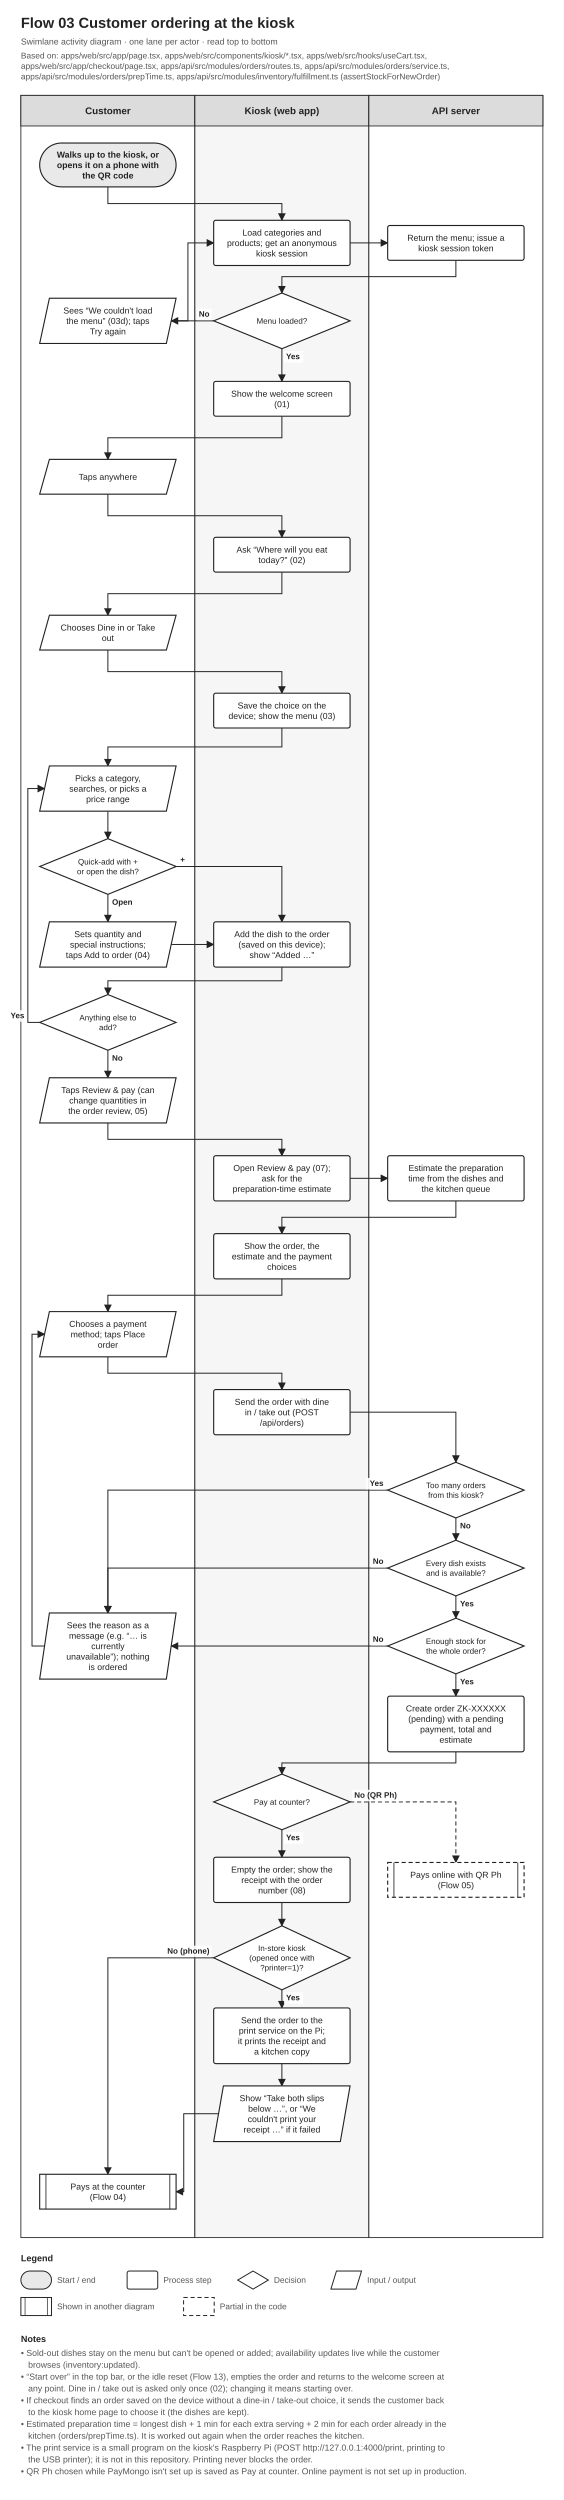
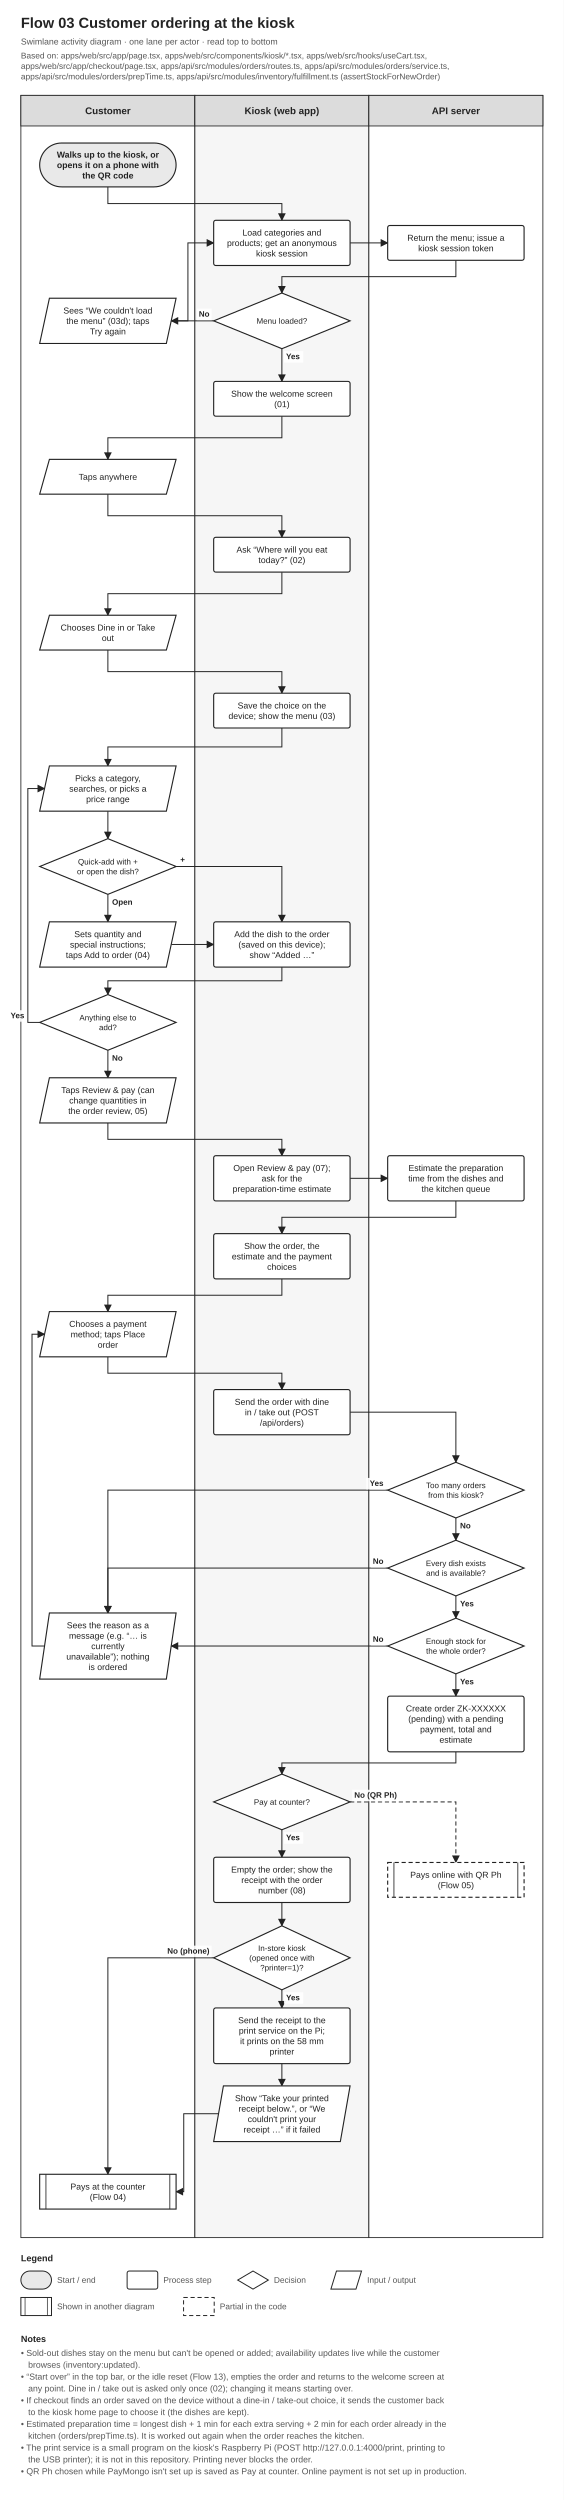
<svg xmlns="http://www.w3.org/2000/svg" width="810" height="3592" viewBox="0 0 810 3592">
  <defs>
    <marker id="arrow" viewBox="0 0 10 10" refX="9" refY="5" markerWidth="8" markerHeight="8" orient="auto-start-reverse">
      <path d="M0 0 L10 5 L0 10 z" fill="#222222" />
    </marker>
  </defs>
  <rect x="0" y="0" width="810" height="3592" fill="#ffffff" />
  <text x="30" y="40" font-family="Arial, Helvetica, sans-serif" font-size="21" font-weight="700" fill="#222222">Flow 03  Customer ordering at the kiosk</text>
  <text x="30" y="64" font-family="Arial, Helvetica, sans-serif" font-size="12.5" fill="#555555">Swimlane activity diagram · one lane per actor · read top to bottom</text>
  <text x="30" y="84" font-family="Arial, Helvetica, sans-serif" font-size="12" fill="#555555">Based on: apps/web/src/app/page.tsx, apps/web/src/components/kiosk/*.tsx, apps/web/src/hooks/useCart.tsx,</text>
  <text x="30" y="99" font-family="Arial, Helvetica, sans-serif" font-size="12" fill="#555555">apps/web/src/app/checkout/page.tsx, apps/api/src/modules/orders/routes.ts, apps/api/src/modules/orders/service.ts,</text>
  <text x="30" y="114" font-family="Arial, Helvetica, sans-serif" font-size="12" fill="#555555">apps/api/src/modules/orders/prepTime.ts, apps/api/src/modules/inventory/fulfillment.ts (assertStockForNewOrder)</text>
  <rect x="30" y="137" width="250" height="3078" fill="#ffffff" stroke="#222222" stroke-width="1.2" />
  <rect x="30" y="137" width="250" height="44" fill="#dcdcdc" stroke="#222222" stroke-width="1.2" />
  <text x="155.0" y="164" font-family="Arial, Helvetica, sans-serif" font-size="14" font-weight="700" text-anchor="middle" fill="#222222">Customer</text>
  <rect x="280" y="137" width="250" height="3078" fill="#f6f6f6" stroke="#222222" stroke-width="1.2" />
  <rect x="280" y="137" width="250" height="44" fill="#dcdcdc" stroke="#222222" stroke-width="1.2" />
  <text x="405.0" y="164" font-family="Arial, Helvetica, sans-serif" font-size="14" font-weight="700" text-anchor="middle" fill="#222222">Kiosk (web app)</text>
  <rect x="530" y="137" width="250" height="3078" fill="#ffffff" stroke="#222222" stroke-width="1.2" />
  <rect x="530" y="137" width="250" height="44" fill="#dcdcdc" stroke="#222222" stroke-width="1.2" />
  <text x="655.0" y="164" font-family="Arial, Helvetica, sans-serif" font-size="14" font-weight="700" text-anchor="middle" fill="#222222">API server</text>
  <path d="M155.0 268.5 L155.0 292.5 L405.0 292.5 L405.0 316.5" fill="none" stroke="#222222" stroke-width="1.4" marker-end="url(#arrow)" />
  <path d="M503.0 349.0 L557.0 349.0" fill="none" stroke="#222222" stroke-width="1.4" marker-end="url(#arrow)" />
  <path d="M655.0 374.0 L655.0 397.5 L405.0 397.5 L405.0 421.0" fill="none" stroke="#222222" stroke-width="1.4" marker-end="url(#arrow)" />
  <path d="M307.0 461.0 L246.0 461.0" fill="none" stroke="#222222" stroke-width="1.4" marker-end="url(#arrow)" />
  <rect x="282.89" y="443.5" width="21.11" height="16.5" fill="#ffffff" opacity="0.9" />
  <text x="301.0" y="455.0" font-family="Arial, Helvetica, sans-serif" font-size="11.5" font-weight="700" text-anchor="end" fill="#222222">No</text>
  <path d="M246.0 461.0 L270.0 461.0 L270.0 349.0 L307.0 349.0" fill="none" stroke="#222222" stroke-width="1.4" marker-end="url(#arrow)" />
  <path d="M405.0 501.0 L405.0 548.0" fill="none" stroke="#222222" stroke-width="1.4" marker-end="url(#arrow)" />
  <rect x="408.0" y="504.5" width="27.665" height="16.5" fill="#ffffff" opacity="0.9" />
  <text x="411.0" y="516.0" font-family="Arial, Helvetica, sans-serif" font-size="11.5" font-weight="700" text-anchor="start" fill="#222222">Yes</text>
  <path d="M405.0 598.0 L405.0 629.0 L155.0 629.0 L155.0 660.0" fill="none" stroke="#222222" stroke-width="1.4" marker-end="url(#arrow)" />
  <path d="M155.0 710.0 L155.0 741.0 L405.0 741.0 L405.0 772.0" fill="none" stroke="#222222" stroke-width="1.4" marker-end="url(#arrow)" />
  <path d="M405.0 822.0 L405.0 853.0 L155.0 853.0 L155.0 884.0" fill="none" stroke="#222222" stroke-width="1.4" marker-end="url(#arrow)" />
  <path d="M155.0 934.0 L155.0 965.0 L405.0 965.0 L405.0 996.0" fill="none" stroke="#222222" stroke-width="1.4" marker-end="url(#arrow)" />
  <path d="M405.0 1046.0 L405.0 1073.2 L155.0 1073.2 L155.0 1100.5" fill="none" stroke="#222222" stroke-width="1.4" marker-end="url(#arrow)" />
  <path d="M155.0 1165.5 L155.0 1205.0" fill="none" stroke="#222222" stroke-width="1.4" marker-end="url(#arrow)" />
  <path d="M155.0 1285.0 L155.0 1324.5" fill="none" stroke="#222222" stroke-width="1.4" marker-end="url(#arrow)" />
  <rect x="158.0" y="1288.5" width="34.22" height="16.5" fill="#ffffff" opacity="0.9" />
  <text x="161.0" y="1300.0" font-family="Arial, Helvetica, sans-serif" font-size="11.5" font-weight="700" text-anchor="start" fill="#222222">Open</text>
  <path d="M253.0 1245.0 L405.0 1245.0 L405.0 1324.5" fill="none" stroke="#222222" stroke-width="1.4" marker-end="url(#arrow)" />
  <rect x="256.0" y="1227.5" width="14.555" height="16.5" fill="#ffffff" opacity="0.9" />
  <text x="259.0" y="1239.0" font-family="Arial, Helvetica, sans-serif" font-size="11.5" font-weight="700" text-anchor="start" fill="#222222">+</text>
  <path d="M246.0 1357.0 L307.0 1357.0" fill="none" stroke="#222222" stroke-width="1.4" marker-end="url(#arrow)" />
  <path d="M405.0 1389.5 L405.0 1409.2 L155.0 1409.2 L155.0 1429.0" fill="none" stroke="#222222" stroke-width="1.4" marker-end="url(#arrow)" />
  <path d="M57.0 1469.0 L40.0 1469.0 L40.0 1133.0 L64.0 1133.0" fill="none" stroke="#222222" stroke-width="1.4" marker-end="url(#arrow)" />
  <rect x="10.335" y="1451.5" width="27.665" height="16.5" fill="#ffffff" opacity="0.9" />
  <text x="35" y="1463.0" font-family="Arial, Helvetica, sans-serif" font-size="11.5" font-weight="700" text-anchor="end" fill="#222222">Yes</text>
  <path d="M155.0 1509.0 L155.0 1548.5" fill="none" stroke="#222222" stroke-width="1.4" marker-end="url(#arrow)" />
  <rect x="158.0" y="1512.5" width="21.11" height="16.5" fill="#ffffff" opacity="0.9" />
  <text x="161.0" y="1524.0" font-family="Arial, Helvetica, sans-serif" font-size="11.5" font-weight="700" text-anchor="start" fill="#222222">No</text>
  <path d="M155.0 1613.5 L155.0 1637.0 L405.0 1637.0 L405.0 1660.5" fill="none" stroke="#222222" stroke-width="1.4" marker-end="url(#arrow)" />
  <path d="M503.0 1693.0 L557.0 1693.0" fill="none" stroke="#222222" stroke-width="1.4" marker-end="url(#arrow)" />
  <path d="M655.0 1725.5 L655.0 1749.0 L405.0 1749.0 L405.0 1772.5" fill="none" stroke="#222222" stroke-width="1.4" marker-end="url(#arrow)" />
  <path d="M405.0 1837.5 L405.0 1861.0 L155.0 1861.0 L155.0 1884.5" fill="none" stroke="#222222" stroke-width="1.4" marker-end="url(#arrow)" />
  <path d="M155.0 1949.5 L155.0 1973.0 L405.0 1973.0 L405.0 1996.5" fill="none" stroke="#222222" stroke-width="1.4" marker-end="url(#arrow)" />
  <path d="M503.0 2029.0 L655.0 2029.0 L655.0 2101.0" fill="none" stroke="#222222" stroke-width="1.4" marker-end="url(#arrow)" />
  <path d="M557.0 2141.0 L155.0 2141.0 L155.0 2317.5" fill="none" stroke="#222222" stroke-width="1.4" marker-end="url(#arrow)" />
  <rect x="526.335" y="2123.5" width="27.665" height="16.5" fill="#ffffff" opacity="0.9" />
  <text x="551.0" y="2135.0" font-family="Arial, Helvetica, sans-serif" font-size="11.5" font-weight="700" text-anchor="end" fill="#222222">Yes</text>
  <path d="M655.0 2181.0 L655.0 2213.0" fill="none" stroke="#222222" stroke-width="1.4" marker-end="url(#arrow)" />
  <rect x="658.0" y="2184.5" width="21.11" height="16.5" fill="#ffffff" opacity="0.9" />
  <text x="661.0" y="2196.0" font-family="Arial, Helvetica, sans-serif" font-size="11.5" font-weight="700" text-anchor="start" fill="#222222">No</text>
  <path d="M557.0 2253.0 L155.0 2253.0 L155.0 2317.5" fill="none" stroke="#222222" stroke-width="1.4" marker-end="url(#arrow)" />
  <rect x="532.89" y="2235.5" width="21.11" height="16.5" fill="#ffffff" opacity="0.9" />
  <text x="551.0" y="2247.0" font-family="Arial, Helvetica, sans-serif" font-size="11.5" font-weight="700" text-anchor="end" fill="#222222">No</text>
  <path d="M655.0 2293.0 L655.0 2325.0" fill="none" stroke="#222222" stroke-width="1.4" marker-end="url(#arrow)" />
  <rect x="658.0" y="2296.5" width="27.665" height="16.5" fill="#ffffff" opacity="0.9" />
  <text x="661.0" y="2308.0" font-family="Arial, Helvetica, sans-serif" font-size="11.5" font-weight="700" text-anchor="start" fill="#222222">Yes</text>
  <path d="M557.0 2365.0 L246.0 2365.0" fill="none" stroke="#222222" stroke-width="1.4" marker-end="url(#arrow)" />
  <rect x="532.89" y="2347.5" width="21.11" height="16.5" fill="#ffffff" opacity="0.9" />
  <text x="551.0" y="2359.0" font-family="Arial, Helvetica, sans-serif" font-size="11.5" font-weight="700" text-anchor="end" fill="#222222">No</text>
  <path d="M655.0 2405.0 L655.0 2437.0" fill="none" stroke="#222222" stroke-width="1.4" marker-end="url(#arrow)" />
  <rect x="658.0" y="2408.5" width="27.665" height="16.5" fill="#ffffff" opacity="0.9" />
  <text x="661.0" y="2420.0" font-family="Arial, Helvetica, sans-serif" font-size="11.5" font-weight="700" text-anchor="start" fill="#222222">Yes</text>
  <path d="M64.0 2365.0 L46.0 2365.0 L46.0 1917.0 L64.0 1917.0" fill="none" stroke="#222222" stroke-width="1.4" marker-end="url(#arrow)" />
  <path d="M655.0 2517.0 L655.0 2533.0 L405.0 2533.0 L405.0 2549.0" fill="none" stroke="#222222" stroke-width="1.4" marker-end="url(#arrow)" />
  <path d="M405.0 2629.0 L405.0 2668.5" fill="none" stroke="#222222" stroke-width="1.4" marker-end="url(#arrow)" />
  <rect x="408.0" y="2632.5" width="27.665" height="16.5" fill="#ffffff" opacity="0.9" />
  <text x="411.0" y="2644.0" font-family="Arial, Helvetica, sans-serif" font-size="11.5" font-weight="700" text-anchor="start" fill="#222222">Yes</text>
  <path d="M503.0 2589.0 L655.0 2589.0 L655.0 2676.0" fill="none" stroke="#222222" stroke-width="1.4" stroke-dasharray="6 4" marker-end="url(#arrow)" />
  <rect x="506.0" y="2571.5" width="73.55" height="16.5" fill="#ffffff" opacity="0.9" />
  <text x="509.0" y="2583.0" font-family="Arial, Helvetica, sans-serif" font-size="11.5" font-weight="700" text-anchor="start" fill="#222222">No (QR Ph)</text>
  <path d="M405.0 2733.5 L405.0 2767.0" fill="none" stroke="#222222" stroke-width="1.4" marker-end="url(#arrow)" />
  <path d="M405.0 2859.0 L405.0 2885.0" fill="none" stroke="#222222" stroke-width="1.4" marker-end="url(#arrow)" />
  <rect x="408.0" y="2862.5" width="27.665" height="16.5" fill="#ffffff" opacity="0.9" />
  <text x="411.0" y="2874.0" font-family="Arial, Helvetica, sans-serif" font-size="11.5" font-weight="700" text-anchor="start" fill="#222222">Yes</text>
  <path d="M307.0 2813.0 L155.0 2813.0 L155.0 3124.0" fill="none" stroke="#222222" stroke-width="1.4" marker-end="url(#arrow)" />
  <rect x="230.45" y="2795.5" width="73.55" height="16.5" fill="#ffffff" opacity="0.9" />
  <text x="301.0" y="2807.0" font-family="Arial, Helvetica, sans-serif" font-size="11.5" font-weight="700" text-anchor="end" fill="#222222">No (phone)</text>
  <path d="M405.0 2965.0 L405.0 2997.0" fill="none" stroke="#222222" stroke-width="1.4" marker-end="url(#arrow)" />
  <path d="M314.0 3037.0 L264.0 3037.0 L264.0 3149.0 L253.0 3149.0" fill="none" stroke="#222222" stroke-width="1.4" marker-end="url(#arrow)" />
  <rect x="57.0" y="205.5" width="196" height="63" rx="31.5" fill="#e9e9e9" stroke="#222222" stroke-width="1.6" />
  <text x="155.0" y="226.5" font-family="Arial, Helvetica, sans-serif" font-size="12.5" font-weight="700" text-anchor="middle" fill="#222222">Walks up to the kiosk, or</text>
  <text x="155.0" y="241.5" font-family="Arial, Helvetica, sans-serif" font-size="12.5" font-weight="700" text-anchor="middle" fill="#222222">opens it on a phone with</text>
  <text x="155.0" y="256.5" font-family="Arial, Helvetica, sans-serif" font-size="12.5" font-weight="700" text-anchor="middle" fill="#222222">the QR code</text>
  <rect x="307.0" y="316.5" width="196" height="65" rx="3" fill="#ffffff" stroke="#222222" stroke-width="1.6" />
  <text x="405.0" y="338.5" font-family="Arial, Helvetica, sans-serif" font-size="12.5" font-weight="400" text-anchor="middle" fill="#222222">Load categories and</text>
  <text x="405.0" y="353.5" font-family="Arial, Helvetica, sans-serif" font-size="12.5" font-weight="400" text-anchor="middle" fill="#222222">products; get an anonymous</text>
  <text x="405.0" y="368.5" font-family="Arial, Helvetica, sans-serif" font-size="12.5" font-weight="400" text-anchor="middle" fill="#222222">kiosk session</text>
  <rect x="557.0" y="324.0" width="196" height="50" rx="3" fill="#ffffff" stroke="#222222" stroke-width="1.6" />
  <text x="655.0" y="346.0" font-family="Arial, Helvetica, sans-serif" font-size="12.5" font-weight="400" text-anchor="middle" fill="#222222">Return the menu; issue a</text>
  <text x="655.0" y="361.0" font-family="Arial, Helvetica, sans-serif" font-size="12.5" font-weight="400" text-anchor="middle" fill="#222222">kiosk session token</text>
  <polygon points="405.0,421.0 503.0,461.0 405.0,501.0 307.0,461.0" fill="#ffffff" stroke="#222222" stroke-width="1.6" />
  <text x="405.0" y="465.14" font-family="Arial, Helvetica, sans-serif" font-size="11.5" font-weight="400" text-anchor="middle" fill="#222222">Menu loaded?</text>
  <polygon points="71.0,428.5 253.0,428.5 239.0,493.5 57.0,493.5" fill="#ffffff" stroke="#222222" stroke-width="1.6" />
  <text x="155.0" y="450.5" font-family="Arial, Helvetica, sans-serif" font-size="12.5" font-weight="400" text-anchor="middle" fill="#222222">Sees “We couldn't load</text>
  <text x="155.0" y="465.5" font-family="Arial, Helvetica, sans-serif" font-size="12.5" font-weight="400" text-anchor="middle" fill="#222222">the menu” (03d); taps</text>
  <text x="155.0" y="480.5" font-family="Arial, Helvetica, sans-serif" font-size="12.5" font-weight="400" text-anchor="middle" fill="#222222">Try again</text>
  <rect x="307.0" y="548.0" width="196" height="50" rx="3" fill="#ffffff" stroke="#222222" stroke-width="1.6" />
  <text x="405.0" y="570.0" font-family="Arial, Helvetica, sans-serif" font-size="12.5" font-weight="400" text-anchor="middle" fill="#222222">Show the welcome screen</text>
  <text x="405.0" y="585.0" font-family="Arial, Helvetica, sans-serif" font-size="12.5" font-weight="400" text-anchor="middle" fill="#222222">(01)</text>
  <polygon points="71.0,660.0 253.0,660.0 239.0,710.0 57.0,710.0" fill="#ffffff" stroke="#222222" stroke-width="1.6" />
  <text x="155.0" y="689.5" font-family="Arial, Helvetica, sans-serif" font-size="12.5" font-weight="400" text-anchor="middle" fill="#222222">Taps anywhere</text>
  <rect x="307.0" y="772.0" width="196" height="50" rx="3" fill="#ffffff" stroke="#222222" stroke-width="1.6" />
  <text x="405.0" y="794.0" font-family="Arial, Helvetica, sans-serif" font-size="12.5" font-weight="400" text-anchor="middle" fill="#222222">Ask “Where will you eat</text>
  <text x="405.0" y="809.0" font-family="Arial, Helvetica, sans-serif" font-size="12.5" font-weight="400" text-anchor="middle" fill="#222222">today?” (02)</text>
  <polygon points="71.0,884.0 253.0,884.0 239.0,934.0 57.0,934.0" fill="#ffffff" stroke="#222222" stroke-width="1.6" />
  <text x="155.0" y="906.0" font-family="Arial, Helvetica, sans-serif" font-size="12.5" font-weight="400" text-anchor="middle" fill="#222222">Chooses Dine in or Take</text>
  <text x="155.0" y="921.0" font-family="Arial, Helvetica, sans-serif" font-size="12.5" font-weight="400" text-anchor="middle" fill="#222222">out</text>
  <rect x="307.0" y="996.0" width="196" height="50" rx="3" fill="#ffffff" stroke="#222222" stroke-width="1.6" />
  <text x="405.0" y="1018.0" font-family="Arial, Helvetica, sans-serif" font-size="12.5" font-weight="400" text-anchor="middle" fill="#222222">Save the choice on the</text>
  <text x="405.0" y="1033.0" font-family="Arial, Helvetica, sans-serif" font-size="12.5" font-weight="400" text-anchor="middle" fill="#222222">device; show the menu (03)</text>
  <polygon points="71.0,1100.5 253.0,1100.5 239.0,1165.5 57.0,1165.5" fill="#ffffff" stroke="#222222" stroke-width="1.6" />
  <text x="155.0" y="1122.5" font-family="Arial, Helvetica, sans-serif" font-size="12.5" font-weight="400" text-anchor="middle" fill="#222222">Picks a category,</text>
  <text x="155.0" y="1137.5" font-family="Arial, Helvetica, sans-serif" font-size="12.5" font-weight="400" text-anchor="middle" fill="#222222">searches, or picks a</text>
  <text x="155.0" y="1152.5" font-family="Arial, Helvetica, sans-serif" font-size="12.5" font-weight="400" text-anchor="middle" fill="#222222">price range</text>
  <polygon points="155.0,1205.0 253.0,1245.0 155.0,1285.0 57.0,1245.0" fill="#ffffff" stroke="#222222" stroke-width="1.6" />
  <text x="155.0" y="1242.14" font-family="Arial, Helvetica, sans-serif" font-size="11.5" font-weight="400" text-anchor="middle" fill="#222222">Quick-add with +</text>
  <text x="155.0" y="1256.14" font-family="Arial, Helvetica, sans-serif" font-size="11.5" font-weight="400" text-anchor="middle" fill="#222222">or open the dish?</text>
  <polygon points="71.0,1324.5 253.0,1324.5 239.0,1389.5 57.0,1389.5" fill="#ffffff" stroke="#222222" stroke-width="1.6" />
  <text x="155.0" y="1346.5" font-family="Arial, Helvetica, sans-serif" font-size="12.5" font-weight="400" text-anchor="middle" fill="#222222">Sets quantity and</text>
  <text x="155.0" y="1361.5" font-family="Arial, Helvetica, sans-serif" font-size="12.5" font-weight="400" text-anchor="middle" fill="#222222">special instructions;</text>
  <text x="155.0" y="1376.5" font-family="Arial, Helvetica, sans-serif" font-size="12.5" font-weight="400" text-anchor="middle" fill="#222222">taps Add to order (04)</text>
  <rect x="307.0" y="1324.5" width="196" height="65" rx="3" fill="#ffffff" stroke="#222222" stroke-width="1.6" />
  <text x="405.0" y="1346.5" font-family="Arial, Helvetica, sans-serif" font-size="12.5" font-weight="400" text-anchor="middle" fill="#222222">Add the dish to the order</text>
  <text x="405.0" y="1361.5" font-family="Arial, Helvetica, sans-serif" font-size="12.5" font-weight="400" text-anchor="middle" fill="#222222">(saved on this device);</text>
  <text x="405.0" y="1376.5" font-family="Arial, Helvetica, sans-serif" font-size="12.5" font-weight="400" text-anchor="middle" fill="#222222">show “Added …”</text>
  <polygon points="155.0,1429.0 253.0,1469.0 155.0,1509.0 57.0,1469.0" fill="#ffffff" stroke="#222222" stroke-width="1.6" />
  <text x="155.0" y="1466.14" font-family="Arial, Helvetica, sans-serif" font-size="11.5" font-weight="400" text-anchor="middle" fill="#222222">Anything else to</text>
  <text x="155.0" y="1480.14" font-family="Arial, Helvetica, sans-serif" font-size="11.5" font-weight="400" text-anchor="middle" fill="#222222">add?</text>
  <polygon points="71.0,1548.5 253.0,1548.5 239.0,1613.5 57.0,1613.5" fill="#ffffff" stroke="#222222" stroke-width="1.6" />
  <text x="155.0" y="1570.5" font-family="Arial, Helvetica, sans-serif" font-size="12.5" font-weight="400" text-anchor="middle" fill="#222222">Taps Review &amp; pay (can</text>
  <text x="155.0" y="1585.5" font-family="Arial, Helvetica, sans-serif" font-size="12.5" font-weight="400" text-anchor="middle" fill="#222222">change quantities in</text>
  <text x="155.0" y="1600.5" font-family="Arial, Helvetica, sans-serif" font-size="12.5" font-weight="400" text-anchor="middle" fill="#222222">the order review, 05)</text>
  <rect x="307.0" y="1660.5" width="196" height="65" rx="3" fill="#ffffff" stroke="#222222" stroke-width="1.6" />
  <text x="405.0" y="1682.5" font-family="Arial, Helvetica, sans-serif" font-size="12.5" font-weight="400" text-anchor="middle" fill="#222222">Open Review &amp; pay (07);</text>
  <text x="405.0" y="1697.5" font-family="Arial, Helvetica, sans-serif" font-size="12.5" font-weight="400" text-anchor="middle" fill="#222222">ask for the</text>
  <text x="405.0" y="1712.5" font-family="Arial, Helvetica, sans-serif" font-size="12.5" font-weight="400" text-anchor="middle" fill="#222222">preparation-time estimate</text>
  <rect x="557.0" y="1660.5" width="196" height="65" rx="3" fill="#ffffff" stroke="#222222" stroke-width="1.6" />
  <text x="655.0" y="1682.5" font-family="Arial, Helvetica, sans-serif" font-size="12.5" font-weight="400" text-anchor="middle" fill="#222222">Estimate the preparation</text>
  <text x="655.0" y="1697.5" font-family="Arial, Helvetica, sans-serif" font-size="12.5" font-weight="400" text-anchor="middle" fill="#222222">time from the dishes and</text>
  <text x="655.0" y="1712.5" font-family="Arial, Helvetica, sans-serif" font-size="12.5" font-weight="400" text-anchor="middle" fill="#222222">the kitchen queue</text>
  <rect x="307.0" y="1772.5" width="196" height="65" rx="3" fill="#ffffff" stroke="#222222" stroke-width="1.6" />
  <text x="405.0" y="1794.5" font-family="Arial, Helvetica, sans-serif" font-size="12.5" font-weight="400" text-anchor="middle" fill="#222222">Show the order, the</text>
  <text x="405.0" y="1809.5" font-family="Arial, Helvetica, sans-serif" font-size="12.5" font-weight="400" text-anchor="middle" fill="#222222">estimate and the payment</text>
  <text x="405.0" y="1824.5" font-family="Arial, Helvetica, sans-serif" font-size="12.5" font-weight="400" text-anchor="middle" fill="#222222">choices</text>
  <polygon points="71.0,1884.5 253.0,1884.5 239.0,1949.5 57.0,1949.5" fill="#ffffff" stroke="#222222" stroke-width="1.6" />
  <text x="155.0" y="1906.5" font-family="Arial, Helvetica, sans-serif" font-size="12.5" font-weight="400" text-anchor="middle" fill="#222222">Chooses a payment</text>
  <text x="155.0" y="1921.5" font-family="Arial, Helvetica, sans-serif" font-size="12.5" font-weight="400" text-anchor="middle" fill="#222222">method; taps Place</text>
  <text x="155.0" y="1936.5" font-family="Arial, Helvetica, sans-serif" font-size="12.5" font-weight="400" text-anchor="middle" fill="#222222">order</text>
  <rect x="307.0" y="1996.5" width="196" height="65" rx="3" fill="#ffffff" stroke="#222222" stroke-width="1.6" />
  <text x="405.0" y="2018.5" font-family="Arial, Helvetica, sans-serif" font-size="12.5" font-weight="400" text-anchor="middle" fill="#222222">Send the order with dine</text>
  <text x="405.0" y="2033.5" font-family="Arial, Helvetica, sans-serif" font-size="12.5" font-weight="400" text-anchor="middle" fill="#222222">in / take out (POST</text>
  <text x="405.0" y="2048.5" font-family="Arial, Helvetica, sans-serif" font-size="12.5" font-weight="400" text-anchor="middle" fill="#222222">/api/orders)</text>
  <polygon points="655.0,2101.0 753.0,2141.0 655.0,2181.0 557.0,2141.0" fill="#ffffff" stroke="#222222" stroke-width="1.6" />
  <text x="655.0" y="2138.14" font-family="Arial, Helvetica, sans-serif" font-size="11.5" font-weight="400" text-anchor="middle" fill="#222222">Too many orders</text>
  <text x="655.0" y="2152.14" font-family="Arial, Helvetica, sans-serif" font-size="11.5" font-weight="400" text-anchor="middle" fill="#222222">from this kiosk?</text>
  <polygon points="655.0,2213.0 753.0,2253.0 655.0,2293.0 557.0,2253.0" fill="#ffffff" stroke="#222222" stroke-width="1.6" />
  <text x="655.0" y="2250.14" font-family="Arial, Helvetica, sans-serif" font-size="11.5" font-weight="400" text-anchor="middle" fill="#222222">Every dish exists</text>
  <text x="655.0" y="2264.14" font-family="Arial, Helvetica, sans-serif" font-size="11.5" font-weight="400" text-anchor="middle" fill="#222222">and is available?</text>
  <polygon points="655.0,2325.0 753.0,2365.0 655.0,2405.0 557.0,2365.0" fill="#ffffff" stroke="#222222" stroke-width="1.6" />
  <text x="655.0" y="2362.14" font-family="Arial, Helvetica, sans-serif" font-size="11.5" font-weight="400" text-anchor="middle" fill="#222222">Enough stock for</text>
  <text x="655.0" y="2376.14" font-family="Arial, Helvetica, sans-serif" font-size="11.5" font-weight="400" text-anchor="middle" fill="#222222">the whole order?</text>
  <polygon points="71.0,2317.5 253.0,2317.5 239.0,2412.5 57.0,2412.5" fill="#ffffff" stroke="#222222" stroke-width="1.6" />
  <text x="155.0" y="2339.5" font-family="Arial, Helvetica, sans-serif" font-size="12.5" font-weight="400" text-anchor="middle" fill="#222222">Sees the reason as a</text>
  <text x="155.0" y="2354.5" font-family="Arial, Helvetica, sans-serif" font-size="12.5" font-weight="400" text-anchor="middle" fill="#222222">message (e.g. “… is</text>
  <text x="155.0" y="2369.5" font-family="Arial, Helvetica, sans-serif" font-size="12.5" font-weight="400" text-anchor="middle" fill="#222222">currently</text>
  <text x="155.0" y="2384.5" font-family="Arial, Helvetica, sans-serif" font-size="12.5" font-weight="400" text-anchor="middle" fill="#222222">unavailable”); nothing</text>
  <text x="155.0" y="2399.5" font-family="Arial, Helvetica, sans-serif" font-size="12.5" font-weight="400" text-anchor="middle" fill="#222222">is ordered</text>
  <rect x="557.0" y="2437.0" width="196" height="80" rx="3" fill="#ffffff" stroke="#222222" stroke-width="1.6" />
  <text x="655.0" y="2459.0" font-family="Arial, Helvetica, sans-serif" font-size="12.5" font-weight="400" text-anchor="middle" fill="#222222">Create order ZK-XXXXXX</text>
  <text x="655.0" y="2474.0" font-family="Arial, Helvetica, sans-serif" font-size="12.5" font-weight="400" text-anchor="middle" fill="#222222">(pending) with a pending</text>
  <text x="655.0" y="2489.0" font-family="Arial, Helvetica, sans-serif" font-size="12.5" font-weight="400" text-anchor="middle" fill="#222222">payment, total and</text>
  <text x="655.0" y="2504.0" font-family="Arial, Helvetica, sans-serif" font-size="12.5" font-weight="400" text-anchor="middle" fill="#222222">estimate</text>
  <polygon points="405.0,2549.0 503.0,2589.0 405.0,2629.0 307.0,2589.0" fill="#ffffff" stroke="#222222" stroke-width="1.6" />
  <text x="405.0" y="2593.14" font-family="Arial, Helvetica, sans-serif" font-size="11.5" font-weight="400" text-anchor="middle" fill="#222222">Pay at counter?</text>
  <rect x="307.0" y="2668.5" width="196" height="65" rx="3" fill="#ffffff" stroke="#222222" stroke-width="1.6" />
  <text x="405.0" y="2690.5" font-family="Arial, Helvetica, sans-serif" font-size="12.5" font-weight="400" text-anchor="middle" fill="#222222">Empty the order; show the</text>
  <text x="405.0" y="2705.5" font-family="Arial, Helvetica, sans-serif" font-size="12.5" font-weight="400" text-anchor="middle" fill="#222222">receipt with the order</text>
  <text x="405.0" y="2720.5" font-family="Arial, Helvetica, sans-serif" font-size="12.5" font-weight="400" text-anchor="middle" fill="#222222">number (08)</text>
  <polygon points="405.0,2767.0 503.0,2813.0 405.0,2859.0 307.0,2813.0" fill="#ffffff" stroke="#222222" stroke-width="1.6" />
  <text x="405.0" y="2803.14" font-family="Arial, Helvetica, sans-serif" font-size="11.5" font-weight="400" text-anchor="middle" fill="#222222">In-store kiosk</text>
  <text x="405.0" y="2817.14" font-family="Arial, Helvetica, sans-serif" font-size="11.5" font-weight="400" text-anchor="middle" fill="#222222">(opened once with</text>
  <text x="405.0" y="2831.14" font-family="Arial, Helvetica, sans-serif" font-size="11.5" font-weight="400" text-anchor="middle" fill="#222222">?printer=1)?</text>
  <rect x="307.0" y="2885.0" width="196" height="80" rx="3" fill="#ffffff" stroke="#222222" stroke-width="1.6" />
-   <text x="405.0" y="2907.0" font-family="Arial, Helvetica, sans-serif" font-size="12.5" font-weight="400" text-anchor="middle" fill="#222222">Send the order to the</text>
+   <text x="405.0" y="2907.0" font-family="Arial, Helvetica, sans-serif" font-size="12.5" font-weight="400" text-anchor="middle" fill="#222222">Send the receipt to the</text>
  <text x="405.0" y="2922.0" font-family="Arial, Helvetica, sans-serif" font-size="12.5" font-weight="400" text-anchor="middle" fill="#222222">print service on the Pi;</text>
-   <text x="405.0" y="2937.0" font-family="Arial, Helvetica, sans-serif" font-size="12.5" font-weight="400" text-anchor="middle" fill="#222222">it prints the receipt and</text>
-   <text x="405.0" y="2952.0" font-family="Arial, Helvetica, sans-serif" font-size="12.5" font-weight="400" text-anchor="middle" fill="#222222">a kitchen copy</text>
+   <text x="405.0" y="2937.0" font-family="Arial, Helvetica, sans-serif" font-size="12.5" font-weight="400" text-anchor="middle" fill="#222222">it prints on the 58 mm</text>
+   <text x="405.0" y="2952.0" font-family="Arial, Helvetica, sans-serif" font-size="12.5" font-weight="400" text-anchor="middle" fill="#222222">printer</text>
  <polygon points="321.0,2997.0 503.0,2997.0 489.0,3077.0 307.0,3077.0" fill="#ffffff" stroke="#222222" stroke-width="1.6" />
-   <text x="405.0" y="3019.0" font-family="Arial, Helvetica, sans-serif" font-size="12.5" font-weight="400" text-anchor="middle" fill="#222222">Show “Take both slips</text>
-   <text x="405.0" y="3034.0" font-family="Arial, Helvetica, sans-serif" font-size="12.5" font-weight="400" text-anchor="middle" fill="#222222">below …”, or “We</text>
+   <text x="405.0" y="3019.0" font-family="Arial, Helvetica, sans-serif" font-size="12.5" font-weight="400" text-anchor="middle" fill="#222222">Show “Take your printed</text>
+   <text x="405.0" y="3034.0" font-family="Arial, Helvetica, sans-serif" font-size="12.5" font-weight="400" text-anchor="middle" fill="#222222">receipt below.”, or “We</text>
  <text x="405.0" y="3049.0" font-family="Arial, Helvetica, sans-serif" font-size="12.5" font-weight="400" text-anchor="middle" fill="#222222">couldn't print your</text>
  <text x="405.0" y="3064.0" font-family="Arial, Helvetica, sans-serif" font-size="12.5" font-weight="400" text-anchor="middle" fill="#222222">receipt …” if it failed</text>
  <rect x="57.0" y="3124.0" width="196" height="50" fill="#ffffff" stroke="#222222" stroke-width="1.6" />
  <line x1="66.0" y1="3124.0" x2="66.0" y2="3174.0" stroke="#222222" stroke-width="1.2" />
  <line x1="244.0" y1="3124.0" x2="244.0" y2="3174.0" stroke="#222222" stroke-width="1.2" />
  <text x="155.0" y="3146.0" font-family="Arial, Helvetica, sans-serif" font-size="12.5" font-weight="400" text-anchor="middle" fill="#222222">Pays at the counter</text>
  <text x="155.0" y="3161.0" font-family="Arial, Helvetica, sans-serif" font-size="12.5" font-weight="400" text-anchor="middle" fill="#222222">(Flow 04)</text>
  <rect x="557.0" y="2676.0" width="196" height="50" fill="#ffffff" stroke="#222222" stroke-width="1.6" stroke-dasharray="6 4" />
  <line x1="566.0" y1="2676.0" x2="566.0" y2="2726.0" stroke="#222222" stroke-width="1.2" />
  <line x1="744.0" y1="2676.0" x2="744.0" y2="2726.0" stroke="#222222" stroke-width="1.2" />
  <text x="655.0" y="2698.0" font-family="Arial, Helvetica, sans-serif" font-size="12.5" font-weight="400" text-anchor="middle" fill="#222222">Pays online with QR Ph</text>
  <text x="655.0" y="2713.0" font-family="Arial, Helvetica, sans-serif" font-size="12.5" font-weight="400" text-anchor="middle" fill="#222222">(Flow 05)</text>
  <text x="30" y="3249" font-family="Arial, Helvetica, sans-serif" font-size="13" font-weight="700" fill="#222222">Legend</text>
  <rect x="30" y="3263" width="44" height="26" rx="13" fill="#e9e9e9" stroke="#222222" stroke-width="1.4" />
  <text x="82" y="3280" font-family="Arial, Helvetica, sans-serif" font-size="12" fill="#555555">Start / end</text>
  <rect x="182.64" y="3263" width="44" height="26" rx="3" fill="#ffffff" stroke="#222222" stroke-width="1.4" />
  <text x="234.64" y="3280" font-family="Arial, Helvetica, sans-serif" font-size="12" fill="#555555">Process step</text>
  <polygon points="363.52,3263 385.52,3276.0 363.52,3289 341.52,3276.0" fill="#ffffff" stroke="#222222" stroke-width="1.4" />
  <text x="393.52" y="3280" font-family="Arial, Helvetica, sans-serif" font-size="12" fill="#555555">Decision</text>
  <polygon points="483.44,3263 519.44,3263 511.44,3289 475.44,3289" fill="#ffffff" stroke="#222222" stroke-width="1.4" />
  <text x="527.44" y="3280" font-family="Arial, Helvetica, sans-serif" font-size="12" fill="#555555">Input / output</text>
  <rect x="30" y="3301" width="44" height="26" fill="#ffffff" stroke="#222222" stroke-width="1.4" />
  <line x1="36" y1="3301" x2="36" y2="3327" stroke="#222222" />
  <line x1="68" y1="3301" x2="68" y2="3327" stroke="#222222" />
  <text x="82" y="3318" font-family="Arial, Helvetica, sans-serif" font-size="12" fill="#555555">Shown in another diagram</text>
  <rect x="263.76" y="3301" width="44" height="26" fill="#ffffff" stroke="#222222" stroke-width="1.4" stroke-dasharray="6 4" />
  <text x="315.76" y="3318" font-family="Arial, Helvetica, sans-serif" font-size="12" fill="#555555">Partial in the code</text>
  <text x="30" y="3365" font-family="Arial, Helvetica, sans-serif" font-size="13" font-weight="700" fill="#222222">Notes</text>
  <text x="30" y="3385" font-family="Arial, Helvetica, sans-serif" font-size="12.5" fill="#555555" xml:space="preserve">• Sold-out dishes stay on the menu but can't be opened or added; availability updates live while the customer</text>
  <text x="30" y="3402" font-family="Arial, Helvetica, sans-serif" font-size="12.5" fill="#555555" xml:space="preserve">   browses (inventory:updated).</text>
  <text x="30" y="3419" font-family="Arial, Helvetica, sans-serif" font-size="12.5" fill="#555555" xml:space="preserve">• “Start over” in the top bar, or the idle reset (Flow 13), empties the order and returns to the welcome screen at</text>
  <text x="30" y="3436" font-family="Arial, Helvetica, sans-serif" font-size="12.5" fill="#555555" xml:space="preserve">   any point. Dine in / take out is asked only once (02); changing it means starting over.</text>
  <text x="30" y="3453" font-family="Arial, Helvetica, sans-serif" font-size="12.5" fill="#555555" xml:space="preserve">• If checkout finds an order saved on the device without a dine-in / take-out choice, it sends the customer back</text>
  <text x="30" y="3470" font-family="Arial, Helvetica, sans-serif" font-size="12.5" fill="#555555" xml:space="preserve">   to the kiosk home page to choose it (the dishes are kept).</text>
  <text x="30" y="3487" font-family="Arial, Helvetica, sans-serif" font-size="12.5" fill="#555555" xml:space="preserve">• Estimated preparation time = longest dish + 1 min for each extra serving + 2 min for each order already in the</text>
  <text x="30" y="3504" font-family="Arial, Helvetica, sans-serif" font-size="12.5" fill="#555555" xml:space="preserve">   kitchen (orders/prepTime.ts). It is worked out again when the order reaches the kitchen.</text>
  <text x="30" y="3521" font-family="Arial, Helvetica, sans-serif" font-size="12.5" fill="#555555" xml:space="preserve">• The print service is a small program on the kiosk's Raspberry Pi (POST http://127.0.0.1:4000/print, printing to</text>
  <text x="30" y="3538" font-family="Arial, Helvetica, sans-serif" font-size="12.5" fill="#555555" xml:space="preserve">   the USB printer); it is not in this repository. Printing never blocks the order.</text>
  <text x="30" y="3555" font-family="Arial, Helvetica, sans-serif" font-size="12.5" fill="#555555" xml:space="preserve">• QR Ph chosen while PayMongo isn't set up is saved as Pay at counter. Online payment is not set up in production.</text>
</svg>
